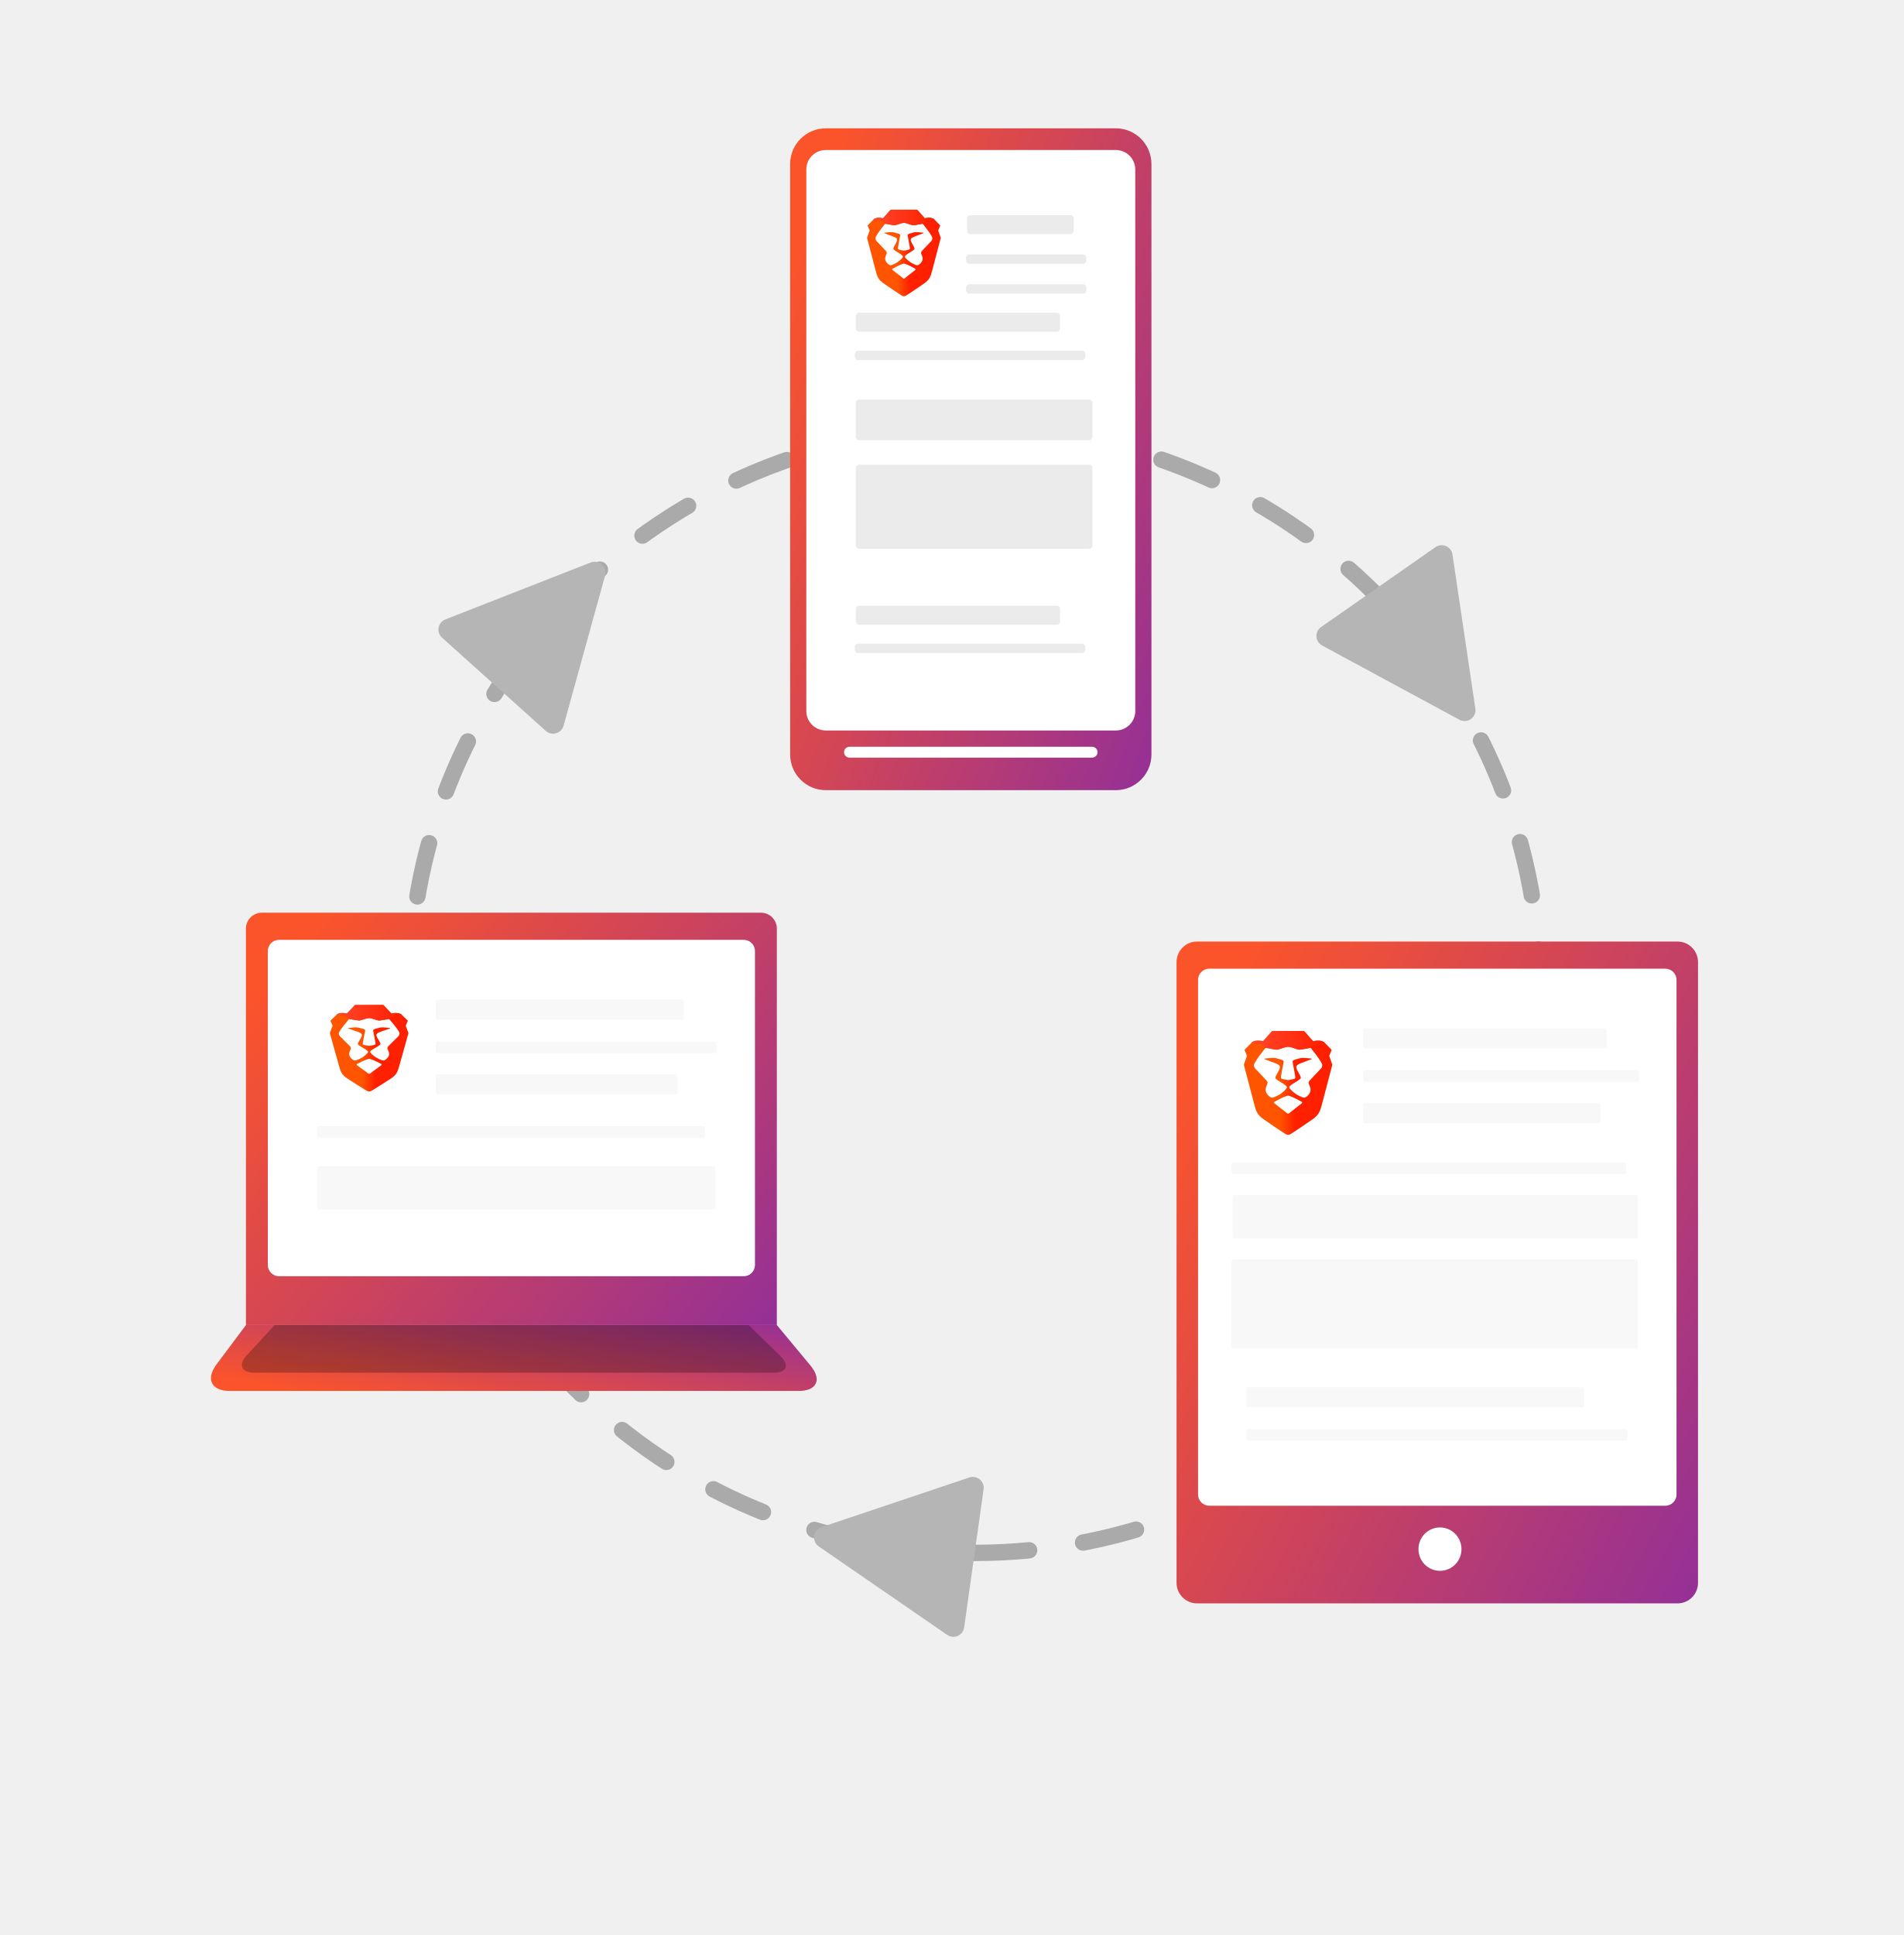
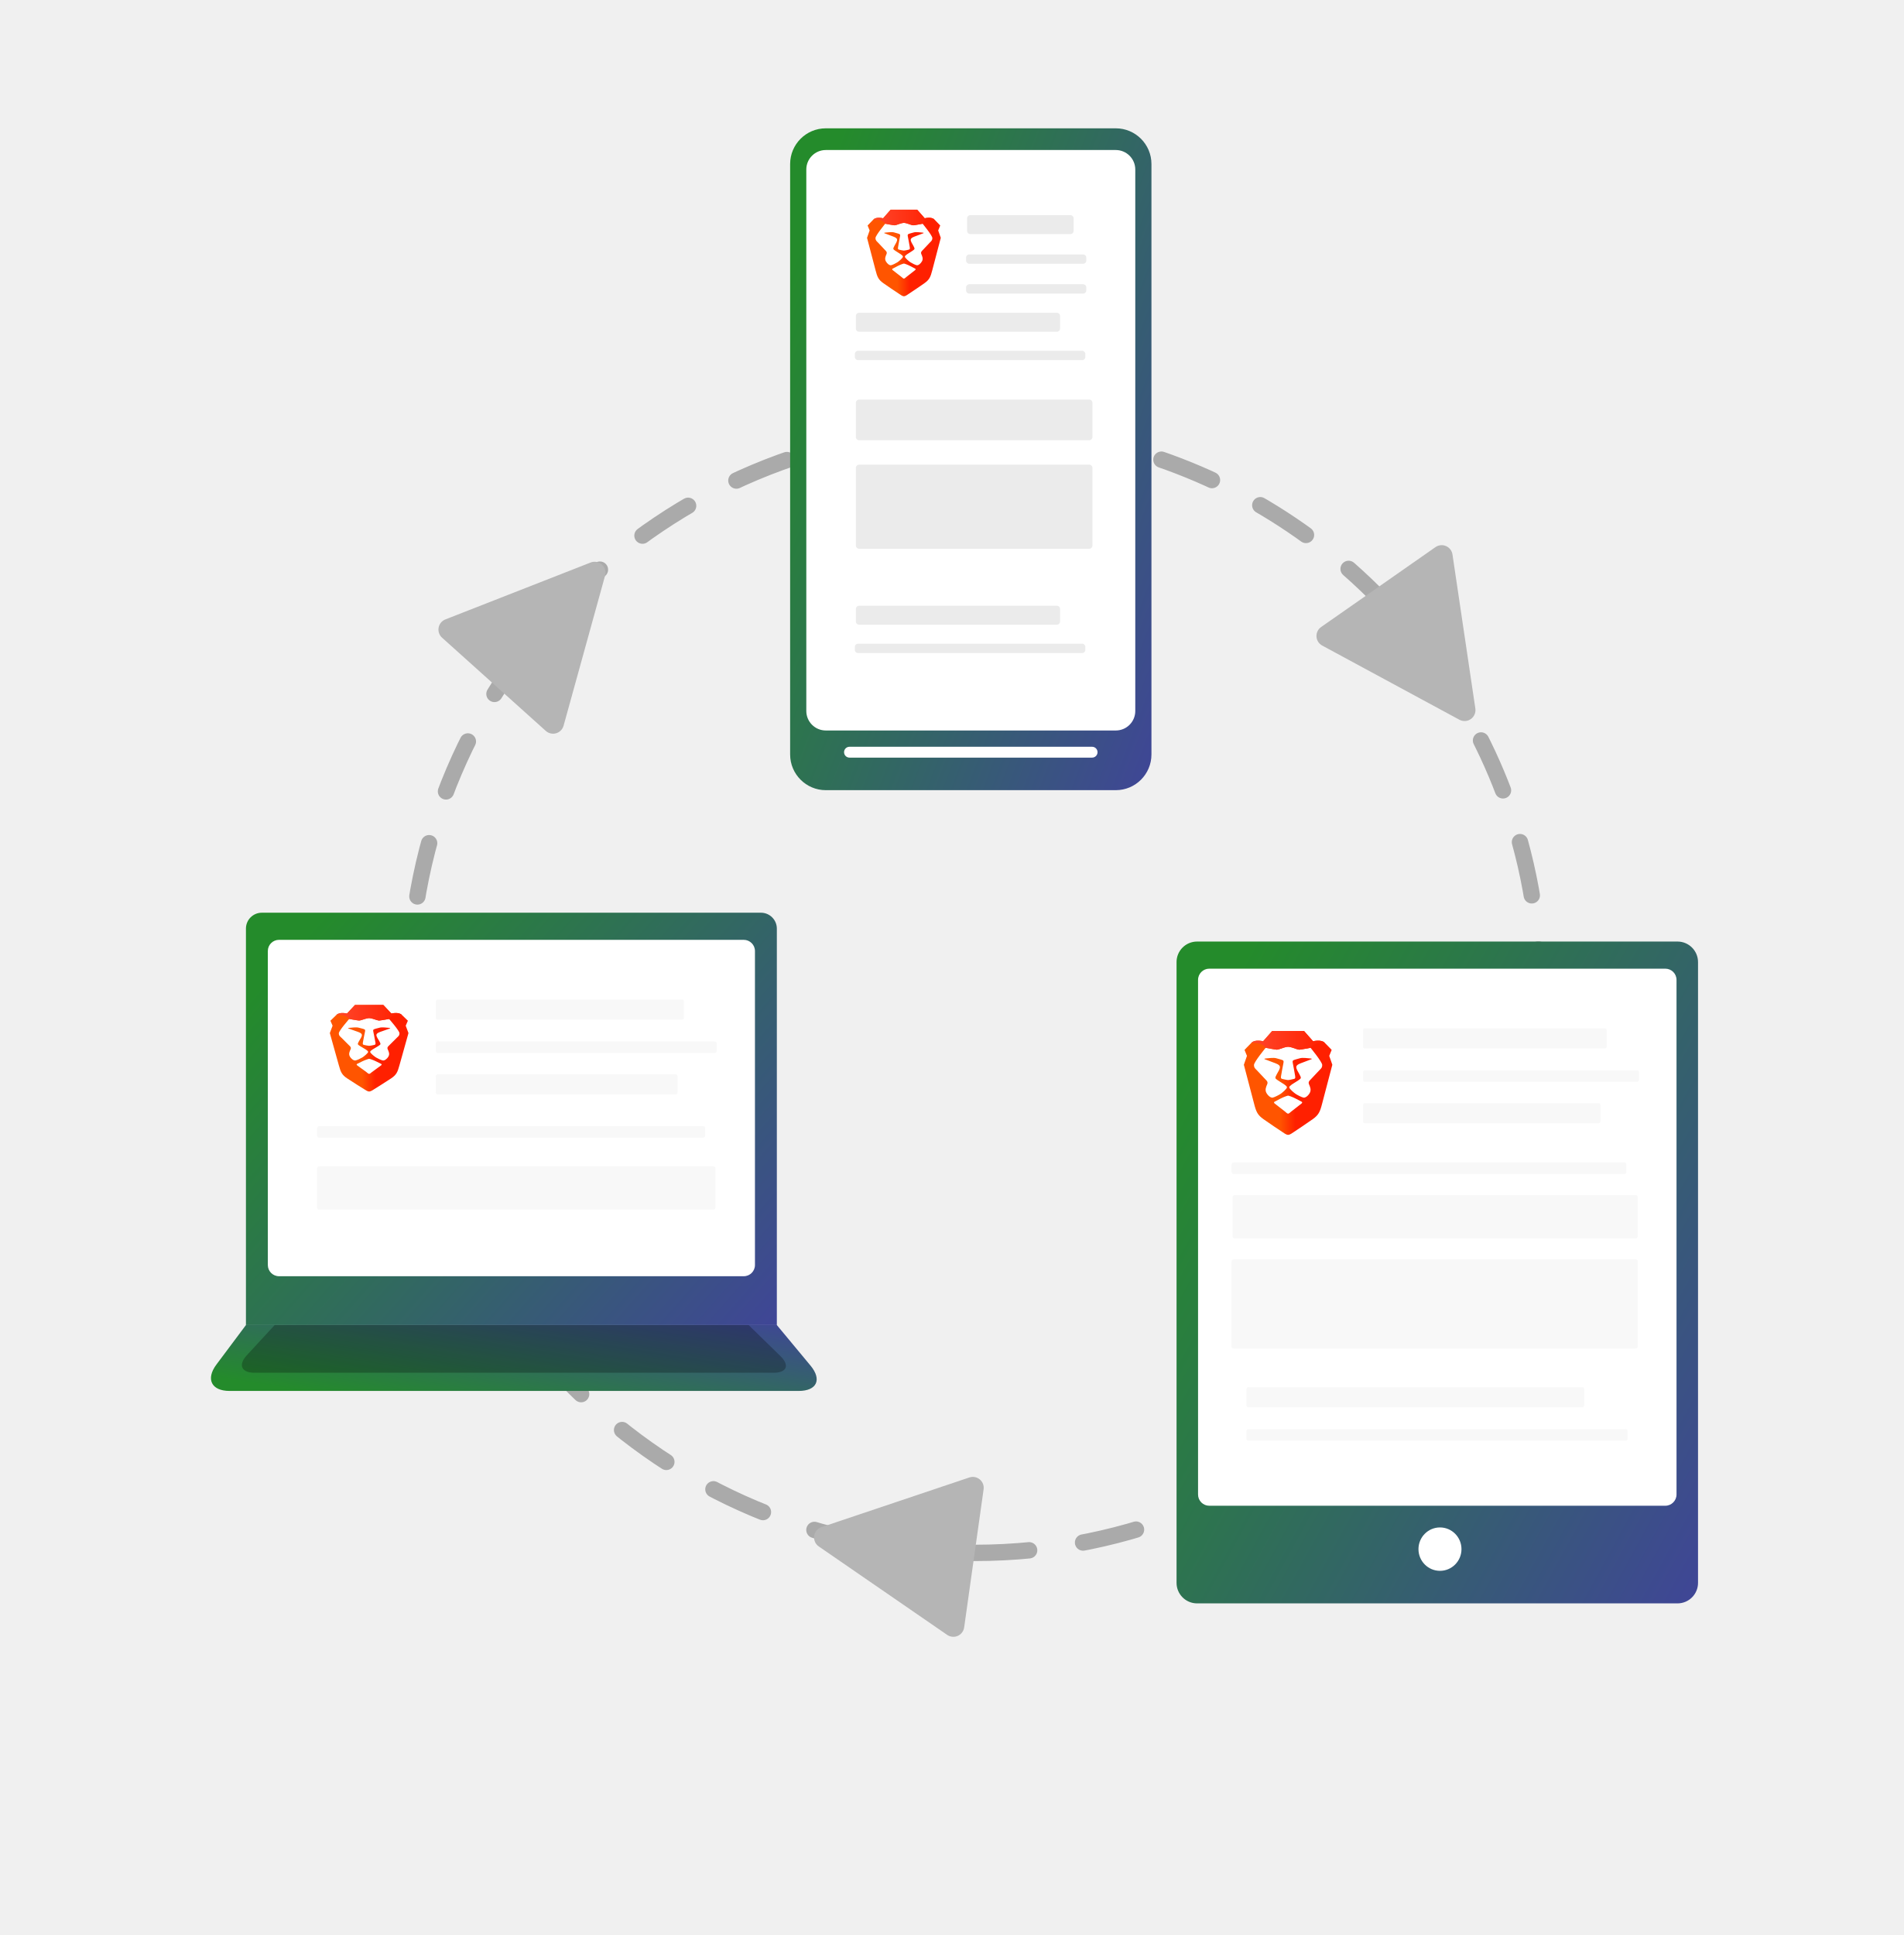
<svg xmlns="http://www.w3.org/2000/svg" xmlns:xlink="http://www.w3.org/1999/xlink" width="300" height="305" viewBox="0 0 330 305">
  <defs>
    <linearGradient id="a" x1="0%" x2="173.088%" y1="21.282%" y2="140.418%">
-       <stop offset="0%" stop-color="#FB542B" />
+       <stop offset="0%" stop-color="#248B2B" />
      <stop offset="100%" stop-color="#5118DD" />
    </linearGradient>
    <linearGradient id="b" x1="0%" y1="50.706%" y2="50.706%">
      <stop offset="0%" stop-color="#F50" />
      <stop offset="40.988%" stop-color="#F50" />
      <stop offset="58.198%" stop-color="#FF2000" />
      <stop offset="100%" stop-color="#FF2000" />
    </linearGradient>
    <linearGradient id="c" x1="2.148%" y1="50.706%" y2="50.706%">
      <stop offset="0%" stop-color="#FF452A" />
      <stop offset="100%" stop-color="#FF2000" />
    </linearGradient>
    <path id="d" d="M12.003 1.786L10.43 0H4.909L3.336 1.786s-1.38-.384-2.032.269c0 0 1.84-.167 2.473.864 0 0 1.707.326 1.937.326.23 0 .728-.192 1.189-.346.46-.153.767-.154.767-.154s.306 0 .767.154c.46.154.958.346 1.188.346.23 0 1.937-.326 1.937-.326.633-1.03 2.473-.864 2.473-.864-.652-.653-2.032-.269-2.032-.269" />
    <path id="e" d="M10.67 1.488L9.271 0H4.363L2.966 1.488s-1.228-.32-1.807.224c0 0 1.636-.138 2.199.72 0 0 1.516.272 1.721.272.205 0 .648-.16 1.057-.288.409-.128.681-.129.681-.129s.273.001.682.13c.41.127.852.287 1.057.287.204 0 1.721-.272 1.721-.272.563-.858 2.199-.72 2.199-.72-.58-.544-1.807-.224-1.807-.224" />
    <path id="f" d="M10.002 1.488L8.692 0H4.09L2.78 1.488s-1.15-.32-1.693.224c0 0 1.533-.138 2.06.72 0 0 1.423.272 1.615.272.191 0 .607-.16.99-.288.384-.128.64-.129.64-.129s.255.001.638.13c.384.127.8.287.991.287.192 0 1.614-.272 1.614-.272.527-.858 2.061-.72 2.061-.72-.543-.544-1.694-.224-1.694-.224" />
  </defs>
  <g fill="none" fill-rule="evenodd">
    <path stroke="#AAA" stroke-dasharray="9.453 9.453" stroke-linecap="round" stroke-linejoin="round" stroke-width="2.836" d="M169 254c54.124 0 98-43.652 98-97.5 0-12.01-2.183-23.514-6.175-34.139C246.917 85.351 211.052 59 169 59c-54.124 0-98 43.652-98 97.5s43.876 97.5 98 97.5z" />
    <path fill="#B5B5B5" fill-rule="nonzero" d="M104.917 84.547l-7.198 26.03a1.89 1.89 0 0 1-3.085.901L76.648 95.315a1.89 1.89 0 0 1 .575-3.166l25.182-9.866a1.89 1.89 0 0 1 2.512 2.264zM253.04 109.54l-23.789-12.862a1.89 1.89 0 0 1-.183-3.212l19.822-13.85a1.89 1.89 0 0 1 2.953 1.272l3.966 26.712a1.89 1.89 0 0 1-2.769 1.94zM142.44 249.533l25.632-8.612a1.89 1.89 0 0 1 2.474 2.056l-3.372 23.943a1.89 1.89 0 0 1-2.944 1.294l-22.261-15.332a1.89 1.89 0 0 1 .47-3.35z" />
    <g transform="translate(204 148)">
      <path fill="url(#a)" d="M0 3.56A3.556 3.556 0 0 1 3.558 0H86.86c1.965 0 3.558 1.6 3.558 3.56v107.633a3.556 3.556 0 0 1-3.558 3.56h-83.3A3.563 3.563 0 0 1 0 111.193V3.56z" />
      <path fill="#FFF" d="M3.729 6.648c0-1.074.875-1.945 1.948-1.945H84.74c1.076 0 1.949.862 1.949 1.945v89.23a1.949 1.949 0 0 1-1.949 1.944H5.677a1.941 1.941 0 0 1-1.948-1.945V6.647z" />
      <g fill="#F1F1F1" fill-rule="nonzero" opacity=".519" transform="translate(9.554 15.05)">
        <rect width="42.235" height="3.491" x="22.794" rx=".324" />
        <rect width="41.15" height="3.491" x="22.794" y="12.968" rx=".324" />
        <rect width="58.56" height="3.491" x="2.563" y="62.219" rx=".324" />
        <rect width="70.243" height="7.481" x=".159" y="28.928" rx=".324" />
        <rect width="70.402" height="15.461" y="40.056" rx=".324" />
        <rect width="47.816" height="1.986" x="22.794" y="7.281" rx=".324" />
        <rect width="68.425" height="1.986" y="23.258" rx=".324" />
        <rect width="66.083" height="1.986" x="2.563" y="69.5" rx=".324" />
      </g>
      <ellipse cx="45.675" cy="105.347" fill="#FFF" fill-rule="nonzero" rx="3.729" ry="3.762" />
      <g transform="translate(11.672 15.506)">
        <path fill="url(#b)" d="M14.802 4.32l.422-1.037s-.537-.575-1.189-1.228-2.032-.269-2.032-.269L10.43 0H4.909L3.336 1.786s-1.38-.384-2.032.269C.652 2.708.115 3.283.115 3.283L.537 4.32 0 5.856s1.579 5.988 1.764 6.72c.364 1.44.614 1.996 1.649 2.725 1.035.73 2.914 1.997 3.221 2.189.307.192.69.519 1.036.519.345 0 .728-.327 1.035-.519.307-.192 2.186-1.46 3.221-2.189 1.036-.73 1.285-1.286 1.65-2.726.184-.731 1.763-6.719 1.763-6.719l-.537-1.536z" />
        <path fill="#FFF" d="M11.562 2.919s2.022 2.447 2.022 2.97c0 .524-.254.662-.51.934l-1.516 1.612c-.144.153-.442.384-.267.8.176.416.435.946.147 1.483-.288.537-.782.896-1.098.837-.317-.06-1.06-.448-1.333-.626-.273-.178-1.14-.893-1.14-1.166 0-.274.896-.765 1.061-.877.166-.111.92-.543.936-.713.015-.17.01-.22-.214-.638-.222-.42-.623-.978-.556-1.35.066-.372.713-.566 1.174-.74.462-.175 1.35-.504 1.46-.555.112-.052.083-.1-.253-.132s-1.29-.159-1.72-.039c-.43.12-1.165.303-1.224.4-.06.096-.112.1-.051.434.06.334.375 1.937.406 2.221.03.285.09.473-.216.543-.307.07-.823.193-1 .193-.178 0-.694-.122-1-.193-.307-.07-.247-.258-.217-.543.03-.284.345-1.887.407-2.221.06-.334.008-.338-.051-.434-.06-.097-.795-.28-1.225-.4-.43-.12-1.384.007-1.72.039-.336.032-.365.08-.254.132.111.051 1 .38 1.46.555.462.174 1.109.368 1.176.74.066.372-.335.93-.557 1.35-.223.419-.229.469-.213.638.015.17.77.602.935.713.165.112 1.06.603 1.06.877 0 .273-.866.988-1.139 1.166-.273.178-1.016.566-1.332.626-.317.059-.81-.3-1.099-.837-.288-.537-.029-1.067.147-1.483.176-.416-.123-.647-.267-.8L2.265 6.823c-.256-.272-.51-.41-.51-.933 0-.524 2.022-2.971 2.022-2.971s1.707.326 1.937.326c.23 0 .728-.192 1.189-.346.46-.153.767-.154.767-.154s.306 0 .767.154c.46.154.958.346 1.188.346.23 0 1.937-.326 1.937-.326zm-1.516 9.363c.125.078.049.226-.065.307a92.938 92.938 0 0 0-1.795 1.4c-.15.131-.368.348-.516.348-.149 0-.368-.217-.516-.348a93.056 93.056 0 0 0-1.795-1.4c-.115-.08-.19-.229-.066-.307.126-.079.517-.277 1.058-.557.54-.28 1.213-.518 1.319-.518.105 0 .778.238 1.319.518.54.28.932.478 1.057.557z" />
        <use fill="url(#c)" xlink:href="#d" />
      </g>
    </g>
    <path fill="url(#a)" d="M6.643 2.759A2.756 2.756 0 0 1 9.398 0h86.543a2.76 2.76 0 0 1 2.755 2.759v68.736H6.643V2.759z" transform="translate(36 143)" />
    <path fill="url(#a)" d="M1.527 76.076c-1.892-2.53-.866-4.581 2.281-4.581h98.672c3.152 0 4.075 1.964 2.05 4.4l-5.834 7.024H6.643l-5.116-6.843z" transform="matrix(1 0 0 -1 36 297.414)" />
    <path fill="#000" fill-opacity=".26" d="M42.797 219.73c-1.544 1.675-.942 3.032 1.333 3.032h90.017c2.28 0 2.805-1.292 1.166-2.891l-5.51-5.376H47.627l-4.829 5.236z" />
    <path fill="#FFF" d="M46.439 149.644c0-1.072.863-1.94 1.943-1.94h80.575c1.073 0 1.943.87 1.943 1.94v54.444c0 1.072-.863 1.94-1.943 1.94H48.382a1.942 1.942 0 0 1-1.943-1.94v-54.444z" />
    <g fill="#F1F1F1" fill-rule="nonzero" opacity=".519" transform="translate(54.98 158.052)">
      <rect width="42.999" height="3.492" x="20.596" rx=".324" />
      <rect width="41.895" height="3.492" x="20.596" y="12.969" rx=".324" />
      <rect width="69.066" height="7.482" y="28.932" rx=".324" />
      <rect width="48.681" height="1.986" x="20.596" y="7.282" rx=".324" />
      <rect width="67.279" height="1.986" y="21.969" rx=".324" />
    </g>
    <g transform="translate(57.189 158.992)">
      <path fill="url(#b)" d="M13.158 3.6l.375-.864s-.478-.48-1.057-1.024c-.58-.544-1.807-.224-1.807-.224L9.272 0H4.363L2.966 1.488s-1.228-.32-1.807.224C.579 2.256.102 2.736.102 2.736l.375.864L0 4.88s1.404 4.99 1.568 5.6c.324 1.2.545 1.663 1.466 2.271.92.608 2.59 1.664 2.863 1.824.273.16.614.432.92.432.307 0 .648-.272.92-.432.273-.16 1.944-1.216 2.864-1.824.92-.608 1.142-1.072 1.466-2.272.164-.609 1.568-5.599 1.568-5.599l-.477-1.28z" />
      <path fill="#FFF" d="M10.277 2.432s1.798 2.04 1.798 2.476c0 .436-.226.551-.454.778l-1.347 1.343c-.128.127-.393.32-.237.667.156.347.386.788.13 1.236-.256.448-.695.746-.976.697-.281-.05-.942-.373-1.185-.521-.243-.148-1.012-.744-1.012-.972 0-.228.795-.638.942-.73.147-.094.818-.454.832-.595.013-.141.008-.183-.19-.532-.198-.35-.554-.815-.495-1.125.06-.31.634-.471 1.044-.617.41-.145 1.2-.42 1.299-.462.098-.043.073-.084-.226-.11-.299-.027-1.147-.132-1.529-.032-.382.1-1.035.252-1.088.332-.053.081-.1.084-.045.362.054.279.334 1.614.36 1.852.028.237.081.394-.192.452-.272.059-.73.16-.889.16-.157 0-.616-.101-.889-.16-.272-.058-.219-.215-.192-.452.027-.238.307-1.573.361-1.852.055-.278.008-.28-.045-.362-.053-.08-.706-.232-1.088-.332-.383-.1-1.23.005-1.53.032-.298.026-.324.067-.225.11.099.042.888.317 1.298.462.41.146.985.307 1.045.617.059.31-.297.776-.495 1.125-.198.35-.203.39-.19.532.014.141.685.501.832.594.147.093.942.503.942.73 0 .229-.77.825-1.012.973-.243.148-.904.471-1.185.52-.281.05-.72-.248-.976-.696-.256-.448-.026-.89.13-1.236.156-.347-.11-.54-.237-.667L2.013 5.686c-.227-.227-.453-.342-.453-.778s1.798-2.476 1.798-2.476 1.516.272 1.721.272c.205 0 .648-.16 1.057-.288.409-.128.681-.129.681-.129s.273.001.682.13c.41.127.852.287 1.057.287.204 0 1.721-.272 1.721-.272zM8.93 10.235c.11.065.043.189-.058.256a82.136 82.136 0 0 0-1.596 1.167c-.132.109-.326.29-.459.29-.132 0-.326-.181-.458-.29a82.24 82.24 0 0 0-1.596-1.167c-.101-.067-.17-.19-.058-.256.111-.066.46-.23.94-.464.48-.233 1.079-.432 1.172-.432.094 0 .692.199 1.173.432.48.233.828.398.94.464z" />
      <use fill="url(#c)" xlink:href="#e" />
    </g>
    <g>
      <path fill="url(#a)" d="M0 6.19C0 2.77 2.773 0 6.179 0H56.47c3.412 0 6.178 2.78 6.178 6.19v102.373c0 3.419-2.772 6.19-6.178 6.19H6.179c-3.413 0-6.179-2.78-6.179-6.19V6.19z" transform="translate(137 7)" />
      <path fill="#FFF" d="M139.805 14.14a3.376 3.376 0 0 1 3.376-3.378h50.287a3.382 3.382 0 0 1 3.376 3.378v93.889a3.376 3.376 0 0 1-3.376 3.377h-50.287a3.382 3.382 0 0 1-3.376-3.377v-93.89zm6.546 101.029c0-.52.42-.94.938-.94h42.071a.94.94 0 1 1 0 1.881H147.29a.937.937 0 0 1-.938-.941z" />
      <g transform="translate(148.22 21.109)">
        <g fill="#EBEBEB" fill-rule="nonzero" transform="translate(.179 .94)">
          <rect width="18.47" height="3.292" x="19.286" rx=".562" />
          <rect width="35.407" height="3.292" y="16.931" rx=".562" />
          <rect width="35.407" height="3.292" y="67.723" rx=".562" />
          <rect width="41.018" height="7.054" y="31.98" rx=".562" />
          <rect width="41.018" height="14.579" y="43.268" rx=".562" />
        </g>
        <rect width="20.846" height="1.625" x="19.286" y="7.753" fill="#EBEBEB" fill-rule="nonzero" rx=".562" />
        <rect width="20.846" height="1.625" x="19.286" y="12.921" fill="#EBEBEB" fill-rule="nonzero" rx=".562" />
        <rect width="39.964" height="1.625" y="24.456" fill="#EBEBEB" fill-rule="nonzero" rx=".562" />
        <rect width="39.964" height="1.625" y="75.248" fill="#EBEBEB" fill-rule="nonzero" rx=".562" />
        <g transform="translate(2.117)">
          <path fill="url(#b)" d="M12.335 3.6l.352-.864s-.448-.48-.99-1.024c-.544-.544-1.695-.224-1.695-.224L8.692 0H4.09L2.78 1.488s-1.15-.32-1.693.224C.543 2.256.096 2.736.096 2.736l.351.864L0 4.88s1.316 4.99 1.47 5.6c.304 1.2.511 1.663 1.374 2.271a116.18 116.18 0 0 0 2.685 1.824c.255.16.575.432.862.432.288 0 .608-.272.863-.432a116.18 116.18 0 0 0 2.685-1.824c.862-.608 1.07-1.072 1.374-2.272.154-.609 1.47-5.599 1.47-5.599l-.448-1.28z" />
          <path fill="#FFF" d="M9.635 2.432s1.685 2.04 1.685 2.476c0 .436-.212.551-.425.778L9.631 7.029c-.12.127-.368.32-.222.667.147.347.363.788.123 1.236-.24.448-.652.746-.916.697-.263-.05-.882-.373-1.11-.521-.228-.148-.95-.744-.95-.972 0-.228.746-.638.884-.73.138-.094.767-.454.78-.595.012-.141.008-.183-.178-.532-.185-.35-.52-.815-.464-1.125.056-.31.594-.471.979-.617.384-.145 1.125-.42 1.217-.462.093-.043.069-.084-.211-.11-.28-.027-1.075-.132-1.434-.032-.358.1-.97.252-1.02.332-.05.081-.094.084-.043.362.051.279.314 1.614.339 1.852.025.237.075.394-.18.452-.256.059-.686.16-.834.16-.147 0-.578-.101-.833-.16-.256-.058-.206-.215-.18-.452.025-.238.287-1.573.338-1.852.051-.278.007-.28-.042-.362-.05-.08-.662-.232-1.02-.332-.359-.1-1.154.005-1.434.032-.28.026-.304.067-.211.11.092.042.832.317 1.217.462.384.146.923.307.979.617.055.31-.279.776-.464 1.125-.186.35-.19.39-.178.532.013.141.642.501.78.594.137.093.883.503.883.73 0 .229-.721.825-.95.973-.227.148-.846.471-1.11.52-.263.05-.675-.248-.915-.696-.24-.448-.024-.89.122-1.236.147-.347-.102-.54-.222-.667L1.888 5.686c-.214-.227-.426-.342-.426-.778s1.686-2.476 1.686-2.476 1.422.272 1.614.272c.191 0 .607-.16.99-.288.384-.128.64-.129.64-.129s.255.001.638.13c.384.127.8.287.991.287.192 0 1.614-.272 1.614-.272zm-1.263 7.803c.104.065.04.189-.055.256a77.448 77.448 0 0 0-1.496 1.167c-.124.109-.306.29-.43.29-.123 0-.306-.181-.43-.29-.124-.11-1.4-1.1-1.496-1.167-.095-.067-.158-.19-.054-.256.104-.066.43-.23.881-.464.45-.233 1.012-.432 1.1-.432.087 0 .648.199 1.099.432.45.233.776.398.88.464z" />
          <use fill="url(#c)" xlink:href="#f" />
        </g>
      </g>
    </g>
  </g>
</svg>
